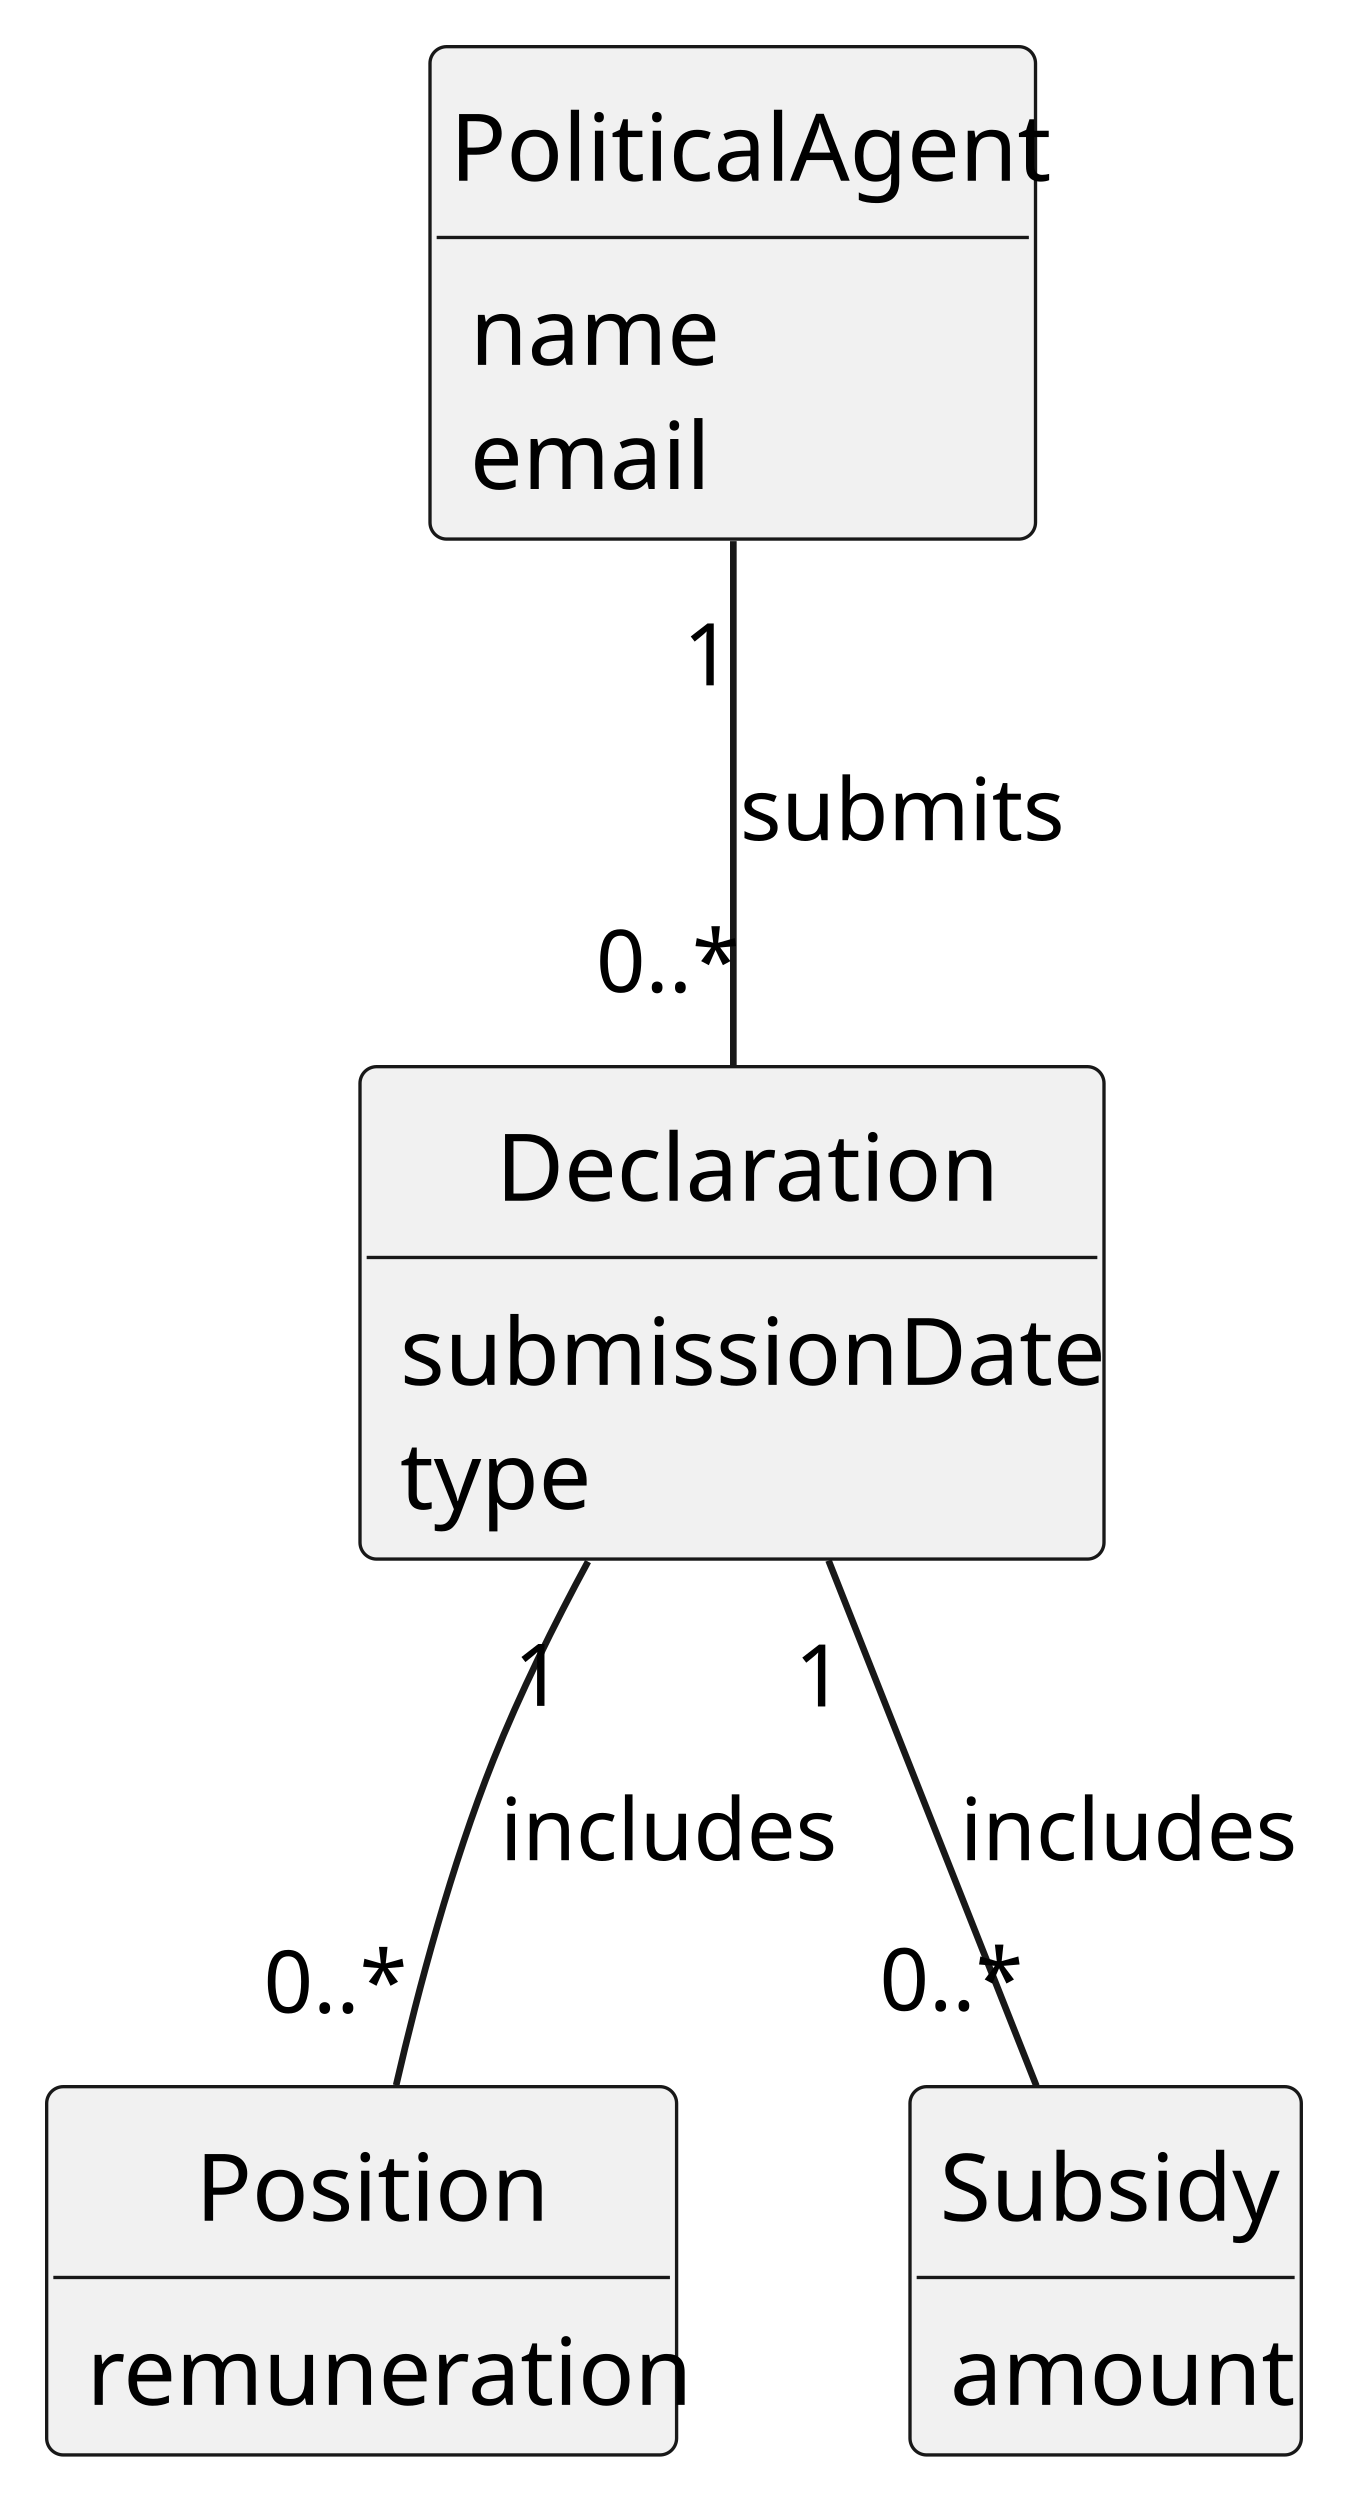
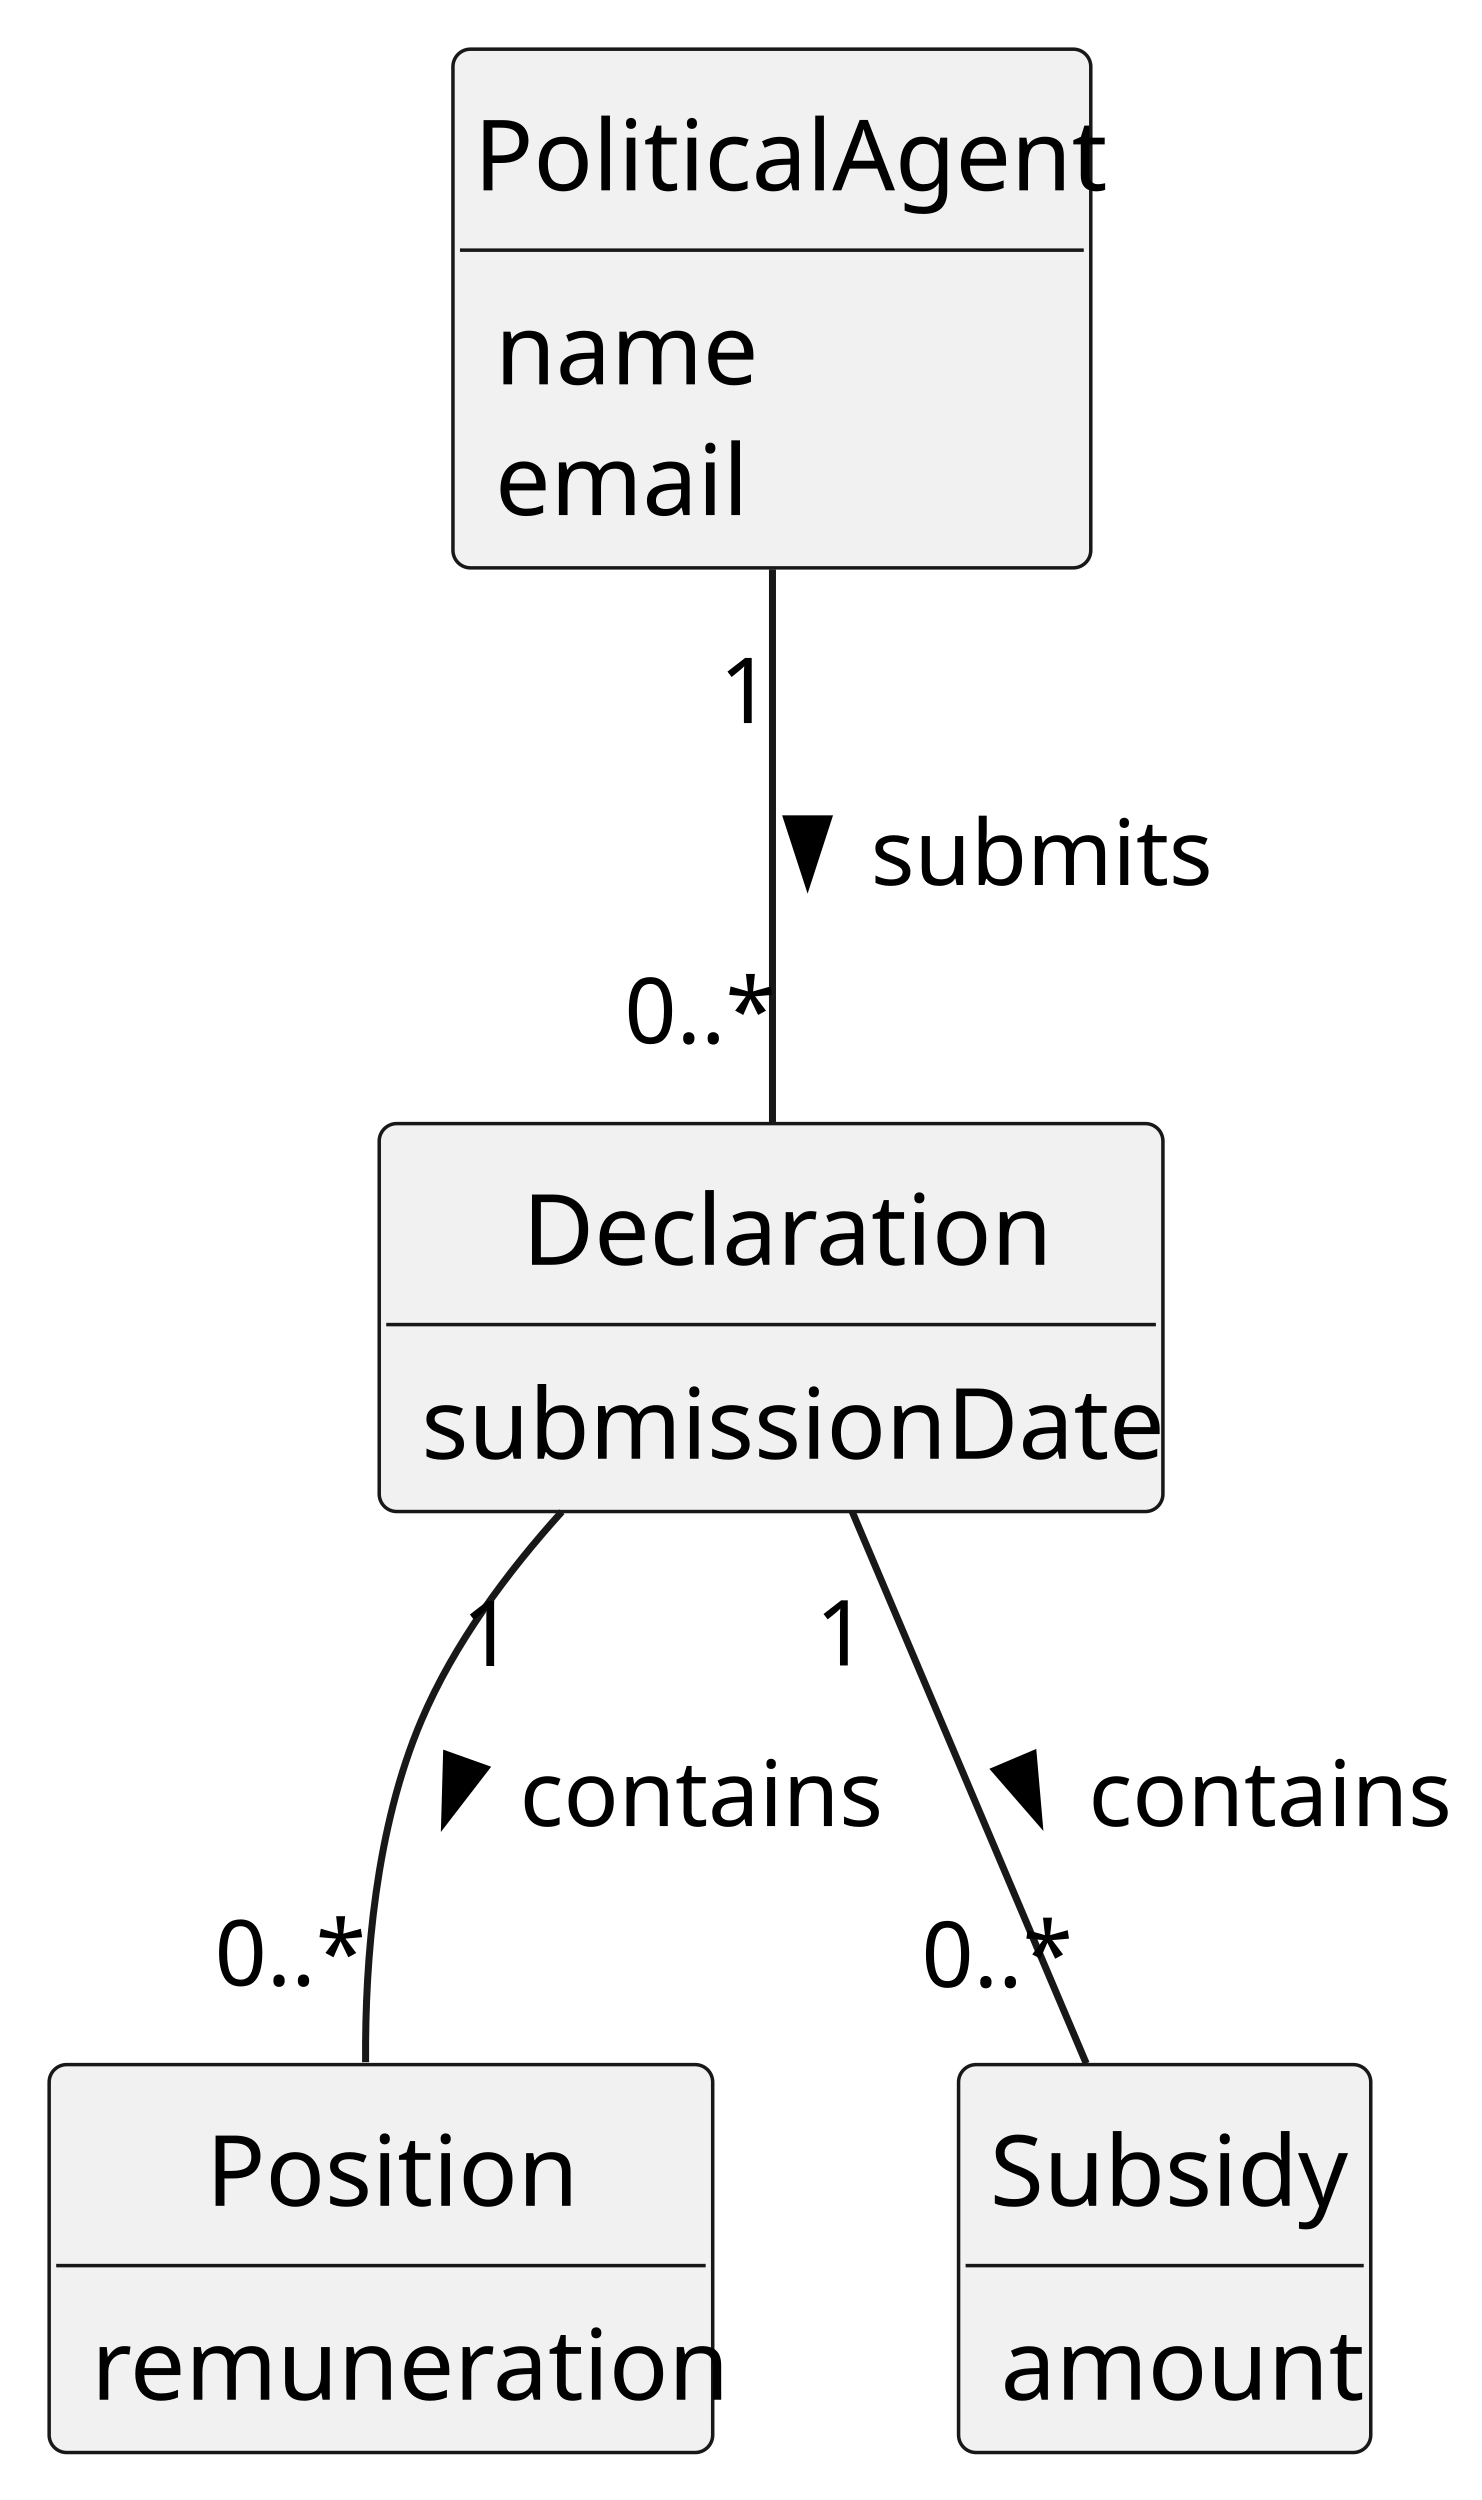
- <svg xmlns="http://www.w3.org/2000/svg" contentStyleType="text/css" data-diagram-type="CLASS" height="375px" preserveAspectRatio="none" style="width:202px;height:375px;background:#FFFFFF;" version="1.1" viewBox="0 0 202 375" width="202px" zoomAndPan="magnify">
+ <svg xmlns="http://www.w3.org/2000/svg" contentStyleType="text/css" data-diagram-type="CLASS" height="356px" preserveAspectRatio="none" style="width:211px;height:356px;background:#FFFFFF;" version="1.1" viewBox="0 0 211 356" width="211px" zoomAndPan="magnify">
  <defs />
  <g>
-     <g class="entity" data-entity="PoliticalAgent" data-source-line="9" data-uid="ent0002" id="entity_PoliticalAgent">
+     <g class="entity" data-entity="PoliticalAgent" data-source-line="8" data-uid="ent0002" id="entity_PoliticalAgent">
      <rect fill="#F1F1F1" height="73.863" rx="2.5" ry="2.5" style="stroke:#181818;stroke-width:0.5;" width="90.827" x="64.5" y="7" />
      <text fill="#000000" font-family="sans-serif" font-size="14" lengthAdjust="spacing" textLength="84.827" x="67.5" y="27.107">PoliticalAgent</text>
      <line style="stroke:#181818;stroke-width:0.5;" x1="65.5" x2="154.327" y1="35.621" y2="35.621" />
      <text fill="#000000" font-family="sans-serif" font-size="14" lengthAdjust="spacing" textLength="35.02" x="70.5" y="54.728">name</text>
      <text fill="#000000" font-family="sans-serif" font-size="14" lengthAdjust="spacing" textLength="33.455" x="70.5" y="73.35">email</text>
    </g>
-     <g class="entity" data-entity="Declaration" data-source-line="14" data-uid="ent0003" id="entity_Declaration">
-       <rect fill="#F1F1F1" height="73.863" rx="2.5" ry="2.5" style="stroke:#181818;stroke-width:0.5;" width="111.6" x="54" y="160" />
+     <g class="entity" data-entity="Declaration" data-source-line="13" data-uid="ent0003" id="entity_Declaration">
+       <rect fill="#F1F1F1" height="55.242" rx="2.5" ry="2.5" style="stroke:#181818;stroke-width:0.5;" width="111.6" x="54" y="160" />
      <text fill="#000000" font-family="sans-serif" font-size="14" lengthAdjust="spacing" textLength="70.814" x="74.393" y="180.107">Declaration</text>
      <line style="stroke:#181818;stroke-width:0.5;" x1="55" x2="164.6" y1="188.621" y2="188.621" />
      <text fill="#000000" font-family="sans-serif" font-size="14" lengthAdjust="spacing" textLength="99.6" x="60" y="207.728">submissionDate</text>
-       <text fill="#000000" font-family="sans-serif" font-size="14" lengthAdjust="spacing" textLength="26.462" x="60" y="226.35">type</text>
    </g>
-     <g class="entity" data-entity="Position" data-source-line="19" data-uid="ent0004" id="entity_Position">
-       <rect fill="#F1F1F1" height="55.242" rx="2.5" ry="2.5" style="stroke:#181818;stroke-width:0.5;" width="94.489" x="7" y="313" />
-       <text fill="#000000" font-family="sans-serif" font-size="14" lengthAdjust="spacing" textLength="49.807" x="29.341" y="333.107">Position</text>
-       <line style="stroke:#181818;stroke-width:0.5;" x1="8" x2="100.489" y1="341.621" y2="341.621" />
-       <text fill="#000000" font-family="sans-serif" font-size="14" lengthAdjust="spacing" textLength="82.489" x="13" y="360.728">remuneration</text>
+     <g class="entity" data-entity="Position" data-source-line="17" data-uid="ent0004" id="entity_Position">
+       <rect fill="#F1F1F1" height="55.242" rx="2.5" ry="2.5" style="stroke:#181818;stroke-width:0.5;" width="94.489" x="7" y="294" />
+       <text fill="#000000" font-family="sans-serif" font-size="14" lengthAdjust="spacing" textLength="49.807" x="29.341" y="314.107">Position</text>
+       <line style="stroke:#181818;stroke-width:0.5;" x1="8" x2="100.489" y1="322.621" y2="322.621" />
+       <text fill="#000000" font-family="sans-serif" font-size="14" lengthAdjust="spacing" textLength="82.489" x="13" y="341.728">remuneration</text>
    </g>
-     <g class="entity" data-entity="Subsidy" data-source-line="23" data-uid="ent0005" id="entity_Subsidy">
-       <rect fill="#F1F1F1" height="55.242" rx="2.5" ry="2.5" style="stroke:#181818;stroke-width:0.5;" width="58.696" x="136.5" y="313" />
-       <text fill="#000000" font-family="sans-serif" font-size="14" lengthAdjust="spacing" textLength="49.807" x="140.945" y="333.107">Subsidy</text>
-       <line style="stroke:#181818;stroke-width:0.5;" x1="137.5" x2="194.196" y1="341.621" y2="341.621" />
-       <text fill="#000000" font-family="sans-serif" font-size="14" lengthAdjust="spacing" textLength="46.696" x="142.5" y="360.728">amount</text>
+     <g class="entity" data-entity="Subsidy" data-source-line="21" data-uid="ent0005" id="entity_Subsidy">
+       <rect fill="#F1F1F1" height="55.242" rx="2.5" ry="2.5" style="stroke:#181818;stroke-width:0.5;" width="58.696" x="136.5" y="294" />
+       <text fill="#000000" font-family="sans-serif" font-size="14" lengthAdjust="spacing" textLength="49.807" x="140.945" y="314.107">Subsidy</text>
+       <line style="stroke:#181818;stroke-width:0.5;" x1="137.5" x2="194.196" y1="322.621" y2="322.621" />
+       <text fill="#000000" font-family="sans-serif" font-size="14" lengthAdjust="spacing" textLength="46.696" x="142.5" y="341.728">amount</text>
    </g>
-     <g class="link" data-entity-1="PoliticalAgent" data-entity-2="Declaration" data-source-line="27" data-uid="lnk6" id="link_PoliticalAgent_Declaration">
-       <path codeLine="27" d="M110,81.17 C110,104.99 110,136.05 110,159.87" fill="none" id="PoliticalAgent-Declaration" style="stroke:#181818;stroke-width:1;" />
-       <text fill="#000000" font-family="sans-serif" font-size="13" lengthAdjust="spacing" textLength="44.789" x="111" y="126.028">submits</text>
-       <text fill="#000000" font-family="sans-serif" font-size="13" lengthAdjust="spacing" textLength="7.23" x="102.454" y="102.798">1</text>
-       <text fill="#000000" font-family="sans-serif" font-size="13" lengthAdjust="spacing" textLength="19.513" x="89.389" y="148.809">0..*</text>
+     <g class="link" data-entity-1="PoliticalAgent" data-entity-2="Declaration" data-source-line="25" data-uid="lnk6" id="link_PoliticalAgent_Declaration">
+       <path codeLine="25" d="M110,81.07 C110,105.64 110,137.61 110,159.88" fill="none" id="PoliticalAgent-Declaration" style="stroke:#181818;stroke-width:1;" />
+       <polygon fill="#000000" points="115,125.645,117.939,116.6,112.061,116.6,115,125.645" style="stroke:#000000;stroke-width:1;" />
+       <text fill="#000000" font-family="sans-serif" font-size="13" lengthAdjust="spacing" textLength="44.789" x="124" y="126.028">submits</text>
+       <text fill="#000000" font-family="sans-serif" font-size="13" lengthAdjust="spacing" textLength="7.23" x="102.433" y="102.967">1</text>
+       <text fill="#000000" font-family="sans-serif" font-size="13" lengthAdjust="spacing" textLength="19.513" x="88.909" y="148.561">0..*</text>
    </g>
-     <g class="link" data-entity-1="Declaration" data-entity-2="Position" data-source-line="28" data-uid="lnk7" id="link_Declaration_Position">
-       <path codeLine="28" d="M88.2,234.24 C83.08,243.71 77.96,254.06 74,264 C67.73,279.75 62.81,298.12 59.42,312.79" fill="none" id="Declaration-Position" style="stroke:#181818;stroke-width:1;" />
-       <text fill="#000000" font-family="sans-serif" font-size="13" lengthAdjust="spacing" textLength="47.696" x="75" y="279.028">includes</text>
-       <text fill="#000000" font-family="sans-serif" font-size="13" lengthAdjust="spacing" textLength="7.23" x="77.062" y="255.879">1</text>
-       <text fill="#000000" font-family="sans-serif" font-size="13" lengthAdjust="spacing" textLength="19.513" x="39.53" y="301.903">0..*</text>
+     <g class="link" data-entity-1="Declaration" data-entity-2="Position" data-source-line="26" data-uid="lnk7" id="link_Declaration_Position">
+       <path codeLine="26" d="M80.01,215.27 C72.16,223.95 64.61,234.15 60,245 C53.52,260.25 51.96,278.78 52.06,293.66" fill="none" id="Declaration-Position" style="stroke:#181818;stroke-width:1;" />
+       <polygon fill="#000000" points="63.321,259.355,69.127,251.822,63.59,249.848,63.321,259.355" style="stroke:#000000;stroke-width:1;" />
+       <text fill="#000000" font-family="sans-serif" font-size="13" lengthAdjust="spacing" textLength="48.42" x="74" y="260.028">contains</text>
+       <text fill="#000000" font-family="sans-serif" font-size="13" lengthAdjust="spacing" textLength="7.23" x="65.753" y="237.238">1</text>
+       <text fill="#000000" font-family="sans-serif" font-size="13" lengthAdjust="spacing" textLength="19.513" x="30.56" y="282.744">0..*</text>
    </g>
-     <g class="link" data-entity-1="Declaration" data-entity-2="Subsidy" data-source-line="29" data-uid="lnk8" id="link_Declaration_Subsidy">
-       <path codeLine="29" d="M124.28,234.07 C134,258.64 146.65,290.61 155.46,312.88" fill="none" id="Declaration-Subsidy" style="stroke:#181818;stroke-width:1;" />
-       <text fill="#000000" font-family="sans-serif" font-size="13" lengthAdjust="spacing" textLength="47.696" x="144" y="279.028">includes</text>
-       <text fill="#000000" font-family="sans-serif" font-size="13" lengthAdjust="spacing" textLength="7.23" x="119.187" y="255.967">1</text>
-       <text fill="#000000" font-family="sans-serif" font-size="13" lengthAdjust="spacing" textLength="19.513" x="131.92" y="301.561">0..*</text>
+     <g class="link" data-entity-1="Declaration" data-entity-2="Subsidy" data-source-line="27" data-uid="lnk8" id="link_Declaration_Subsidy">
+       <path codeLine="27" d="M121.33,215.21 C131.05,238.11 144.97,270.94 154.68,293.83" fill="none" id="Declaration-Subsidy" style="stroke:#181818;stroke-width:1;" />
+       <polygon fill="#000000" points="147.953,259.248,147.126,249.774,141.715,252.069,147.953,259.248" style="stroke:#000000;stroke-width:1;" />
+       <text fill="#000000" font-family="sans-serif" font-size="13" lengthAdjust="spacing" textLength="48.42" x="155" y="260.028">contains</text>
+       <text fill="#000000" font-family="sans-serif" font-size="13" lengthAdjust="spacing" textLength="7.23" x="116.112" y="237.165">1</text>
+       <text fill="#000000" font-family="sans-serif" font-size="13" lengthAdjust="spacing" textLength="19.513" x="131.215" y="282.952">0..*</text>
    </g>
  </g>
</svg>
